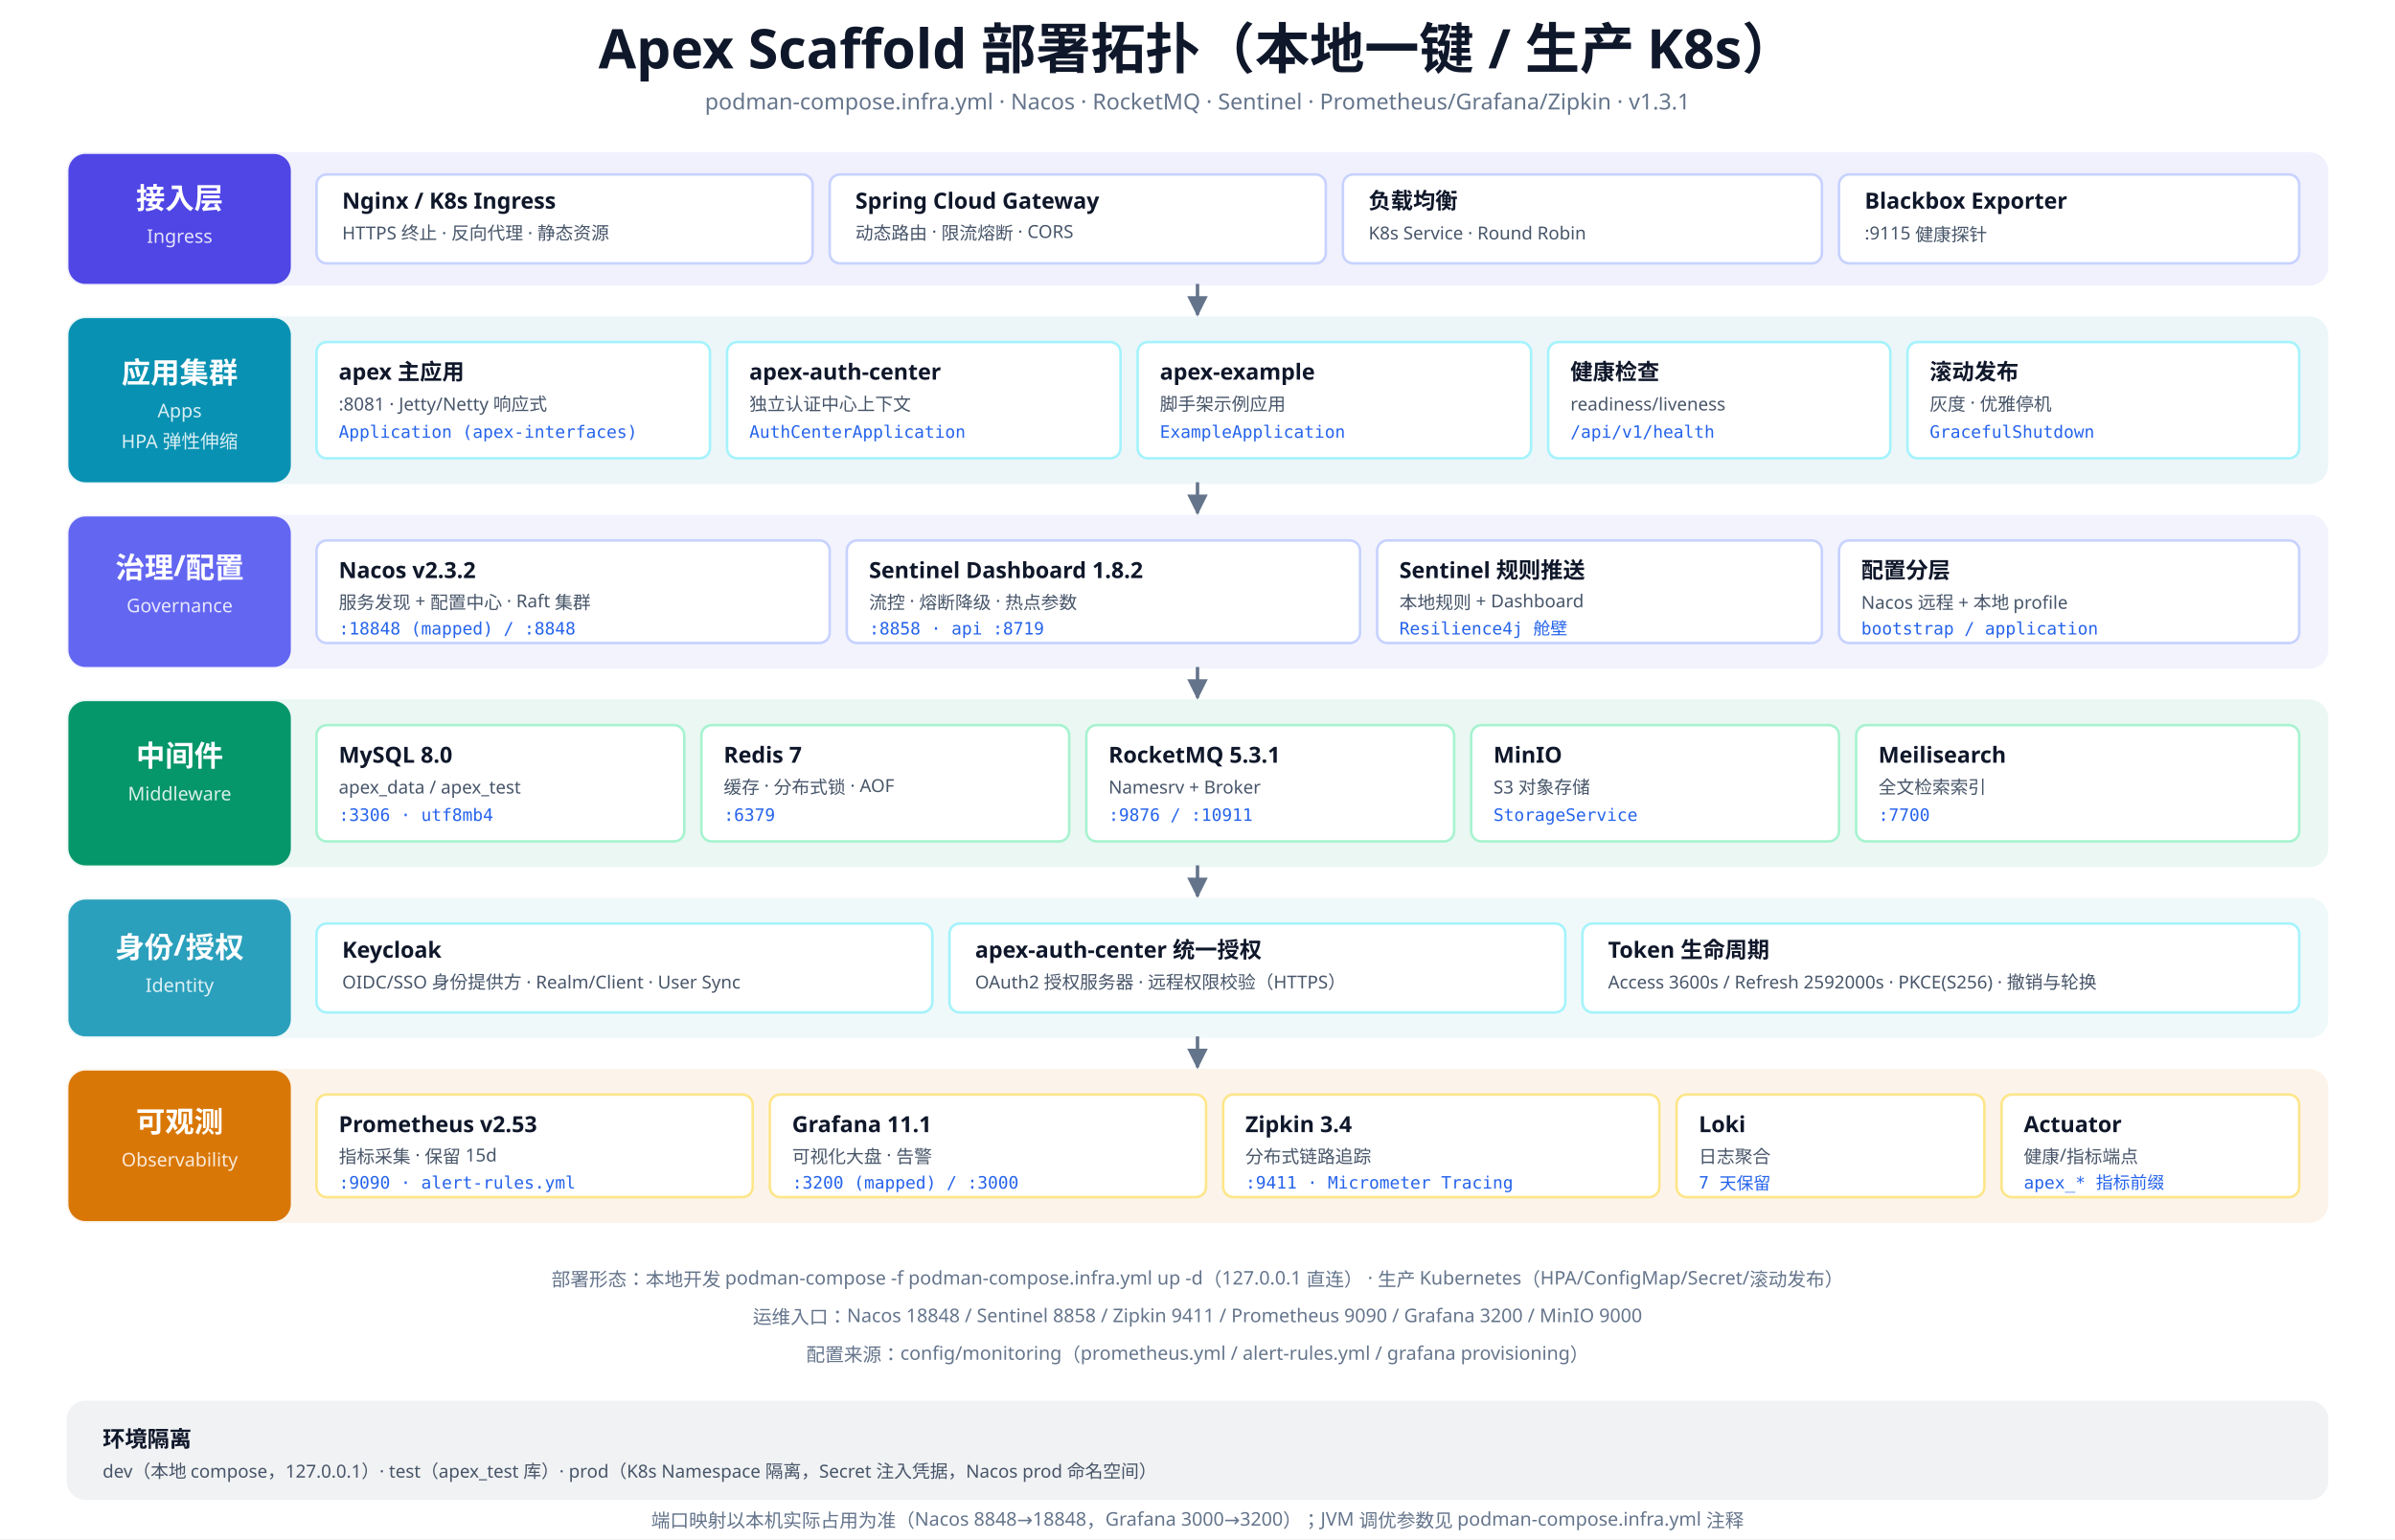
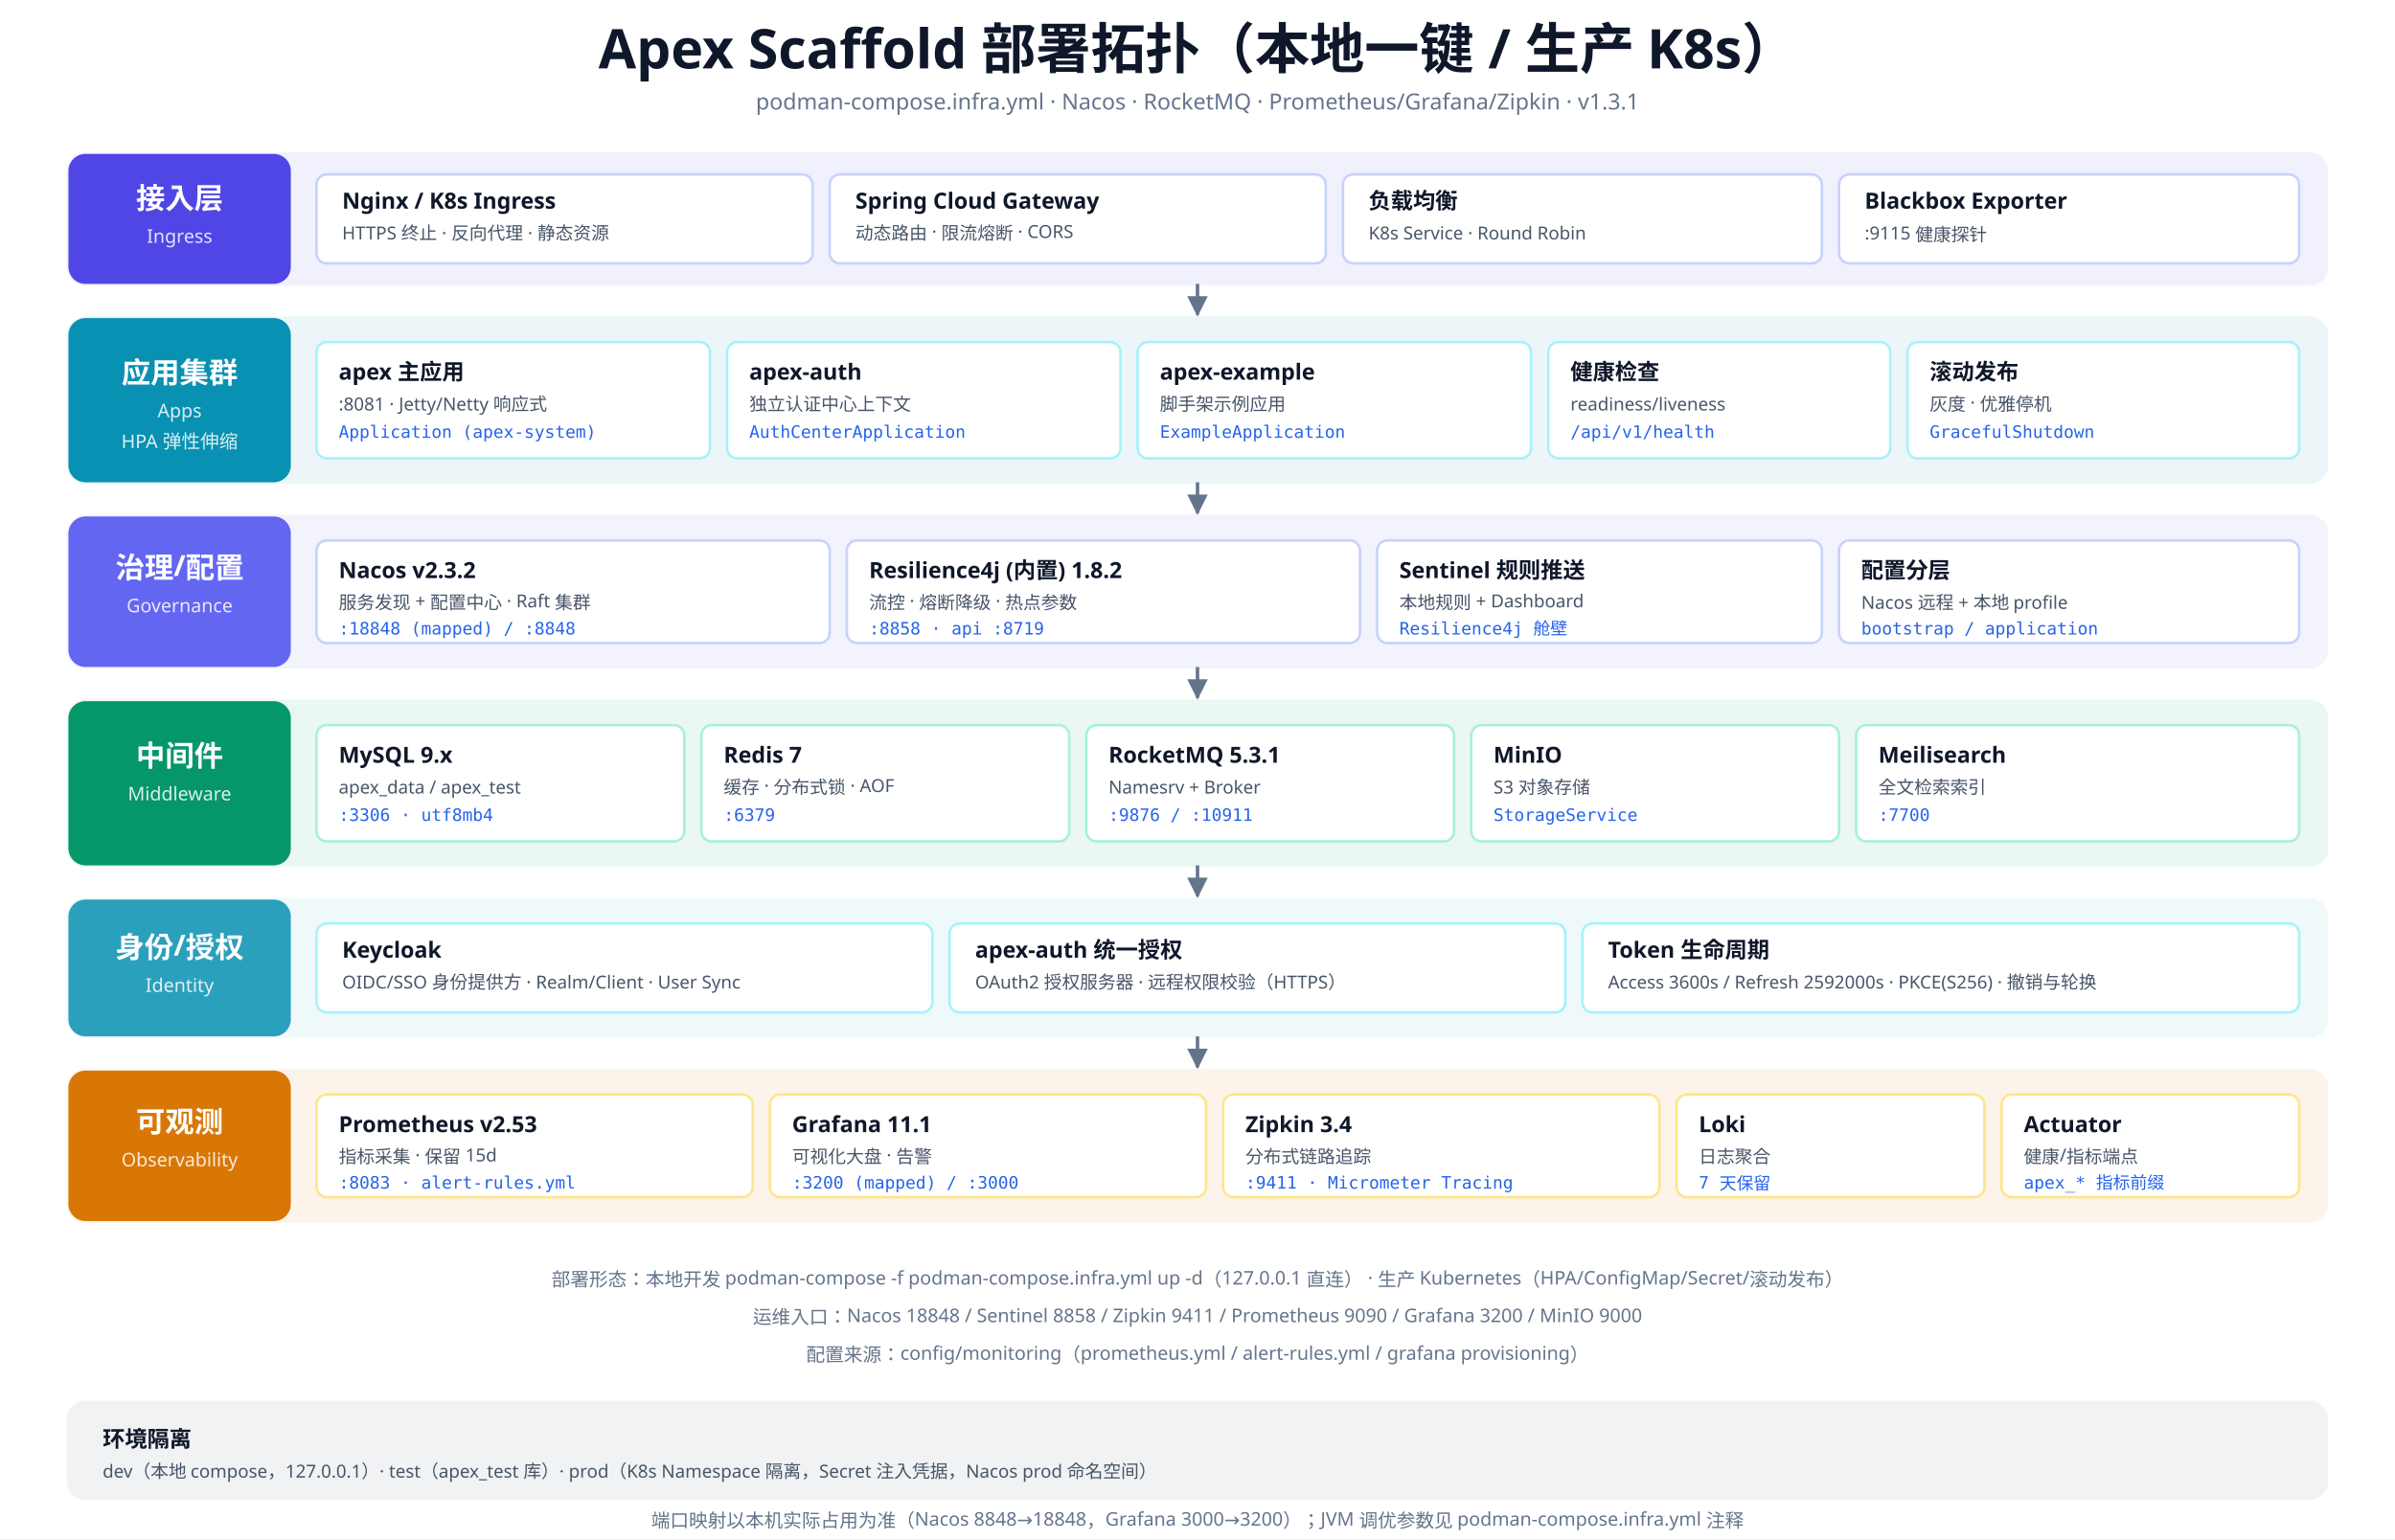
<svg xmlns="http://www.w3.org/2000/svg" viewBox="0 0 1400 900" width="1400" height="900">
  <defs>
    <style>
      .title{font:700 32px sans-serif;fill:#0f172a;text-anchor:middle}
      .subtitle{font:500 13px sans-serif;fill:#64748b;text-anchor:middle}
      .layer-title{font:600 17px sans-serif;fill:#fff}
      .layer-sub{font:500 11px sans-serif;fill:#fff;opacity:.85}
      .box-title{font:600 13px sans-serif;fill:#0f172a}
      .box-desc{font:400 10.5px sans-serif;fill:#475569}
      .code{font:500 10px monospace;fill:#2563eb}
      .note{font:500 11px sans-serif;fill:#64748b}
    </style>
    <marker id="arrow" viewBox="0 0 10 10" refX="9" refY="5" markerWidth="6" markerHeight="6" orient="auto">
      <path d="M 0 0 L 10 5 L 0 10 z" fill="#64748b" />
    </marker>
  </defs>
  <rect width="1400" height="900" fill="#fff" />
  <text x="700" y="40" class="title">Apex Scaffold 部署拓扑（本地一键 / 生产 K8s）</text>
-   <text x="700" y="64" class="subtitle">podman-compose.infra.yml · Nacos · RocketMQ · Sentinel · Prometheus/Grafana/Zipkin · v1.3.1</text>
+   <text x="700" y="64" class="subtitle">podman-compose.infra.yml · Nacos · RocketMQ · Prometheus/Grafana/Zipkin · v1.3.1</text>
  <rect x="40" y="90" width="1320" height="76" rx="10" fill="#4f46e5" opacity="0.08" stroke="#4f46e5" stroke-width="2" />
  <rect x="40" y="90" width="130" height="76" rx="10" fill="#4f46e5" />
  <text x="105" y="122" class="layer-title" text-anchor="middle">接入层</text>
  <text x="105" y="142" class="layer-sub" text-anchor="middle">Ingress</text>
  <rect x="185" y="102" width="290" height="52" rx="6" fill="#fff" stroke="#c7d2fe" stroke-width="1.5" />
  <text x="200" y="122" class="box-title">Nginx / K8s Ingress</text>
  <text x="200" y="140" class="box-desc">HTTPS 终止 · 反向代理 · 静态资源</text>
  <rect x="485" y="102" width="290" height="52" rx="6" fill="#fff" stroke="#c7d2fe" stroke-width="1.5" />
  <text x="500" y="122" class="box-title">Spring Cloud Gateway</text>
  <text x="500" y="140" class="box-desc">动态路由 · 限流熔断 · CORS</text>
  <rect x="785" y="102" width="280" height="52" rx="6" fill="#fff" stroke="#c7d2fe" stroke-width="1.5" />
  <text x="800" y="122" class="box-title">负载均衡</text>
  <text x="800" y="140" class="box-desc">K8s Service · Round Robin</text>
  <rect x="1075" y="102" width="269" height="52" rx="6" fill="#fff" stroke="#c7d2fe" stroke-width="1.5" />
  <text x="1090" y="122" class="box-title">Blackbox Exporter</text>
  <text x="1090" y="140" class="box-desc">:9115 健康探针</text>
  <line x1="700" y1="166" x2="700" y2="184" stroke="#64748b" stroke-width="2" marker-end="url(#arrow)" />
  <rect x="40" y="186" width="1320" height="96" rx="10" fill="#0891b2" opacity="0.08" stroke="#0891b2" stroke-width="2" />
  <rect x="40" y="186" width="130" height="96" rx="10" fill="#0891b2" />
  <text x="105" y="224" class="layer-title" text-anchor="middle">应用集群</text>
  <text x="105" y="244" class="layer-sub" text-anchor="middle">Apps</text>
  <text x="105" y="262" class="layer-sub" text-anchor="middle" font-size="9">HPA 弹性伸缩</text>
  <rect x="185" y="200" width="230" height="68" rx="6" fill="#fff" stroke="#a5f3fc" stroke-width="1.5" />
  <text x="198" y="222" class="box-title">apex 主应用</text>
  <text x="198" y="240" class="box-desc">:8081 · Jetty/Netty 响应式</text>
-   <text x="198" y="256" class="code">Application (apex-interfaces)</text>
+   <text x="198" y="256" class="code">Application (apex-system)</text>
  <rect x="425" y="200" width="230" height="68" rx="6" fill="#fff" stroke="#a5f3fc" stroke-width="1.5" />
-   <text x="438" y="222" class="box-title">apex-auth-center</text>
+   <text x="438" y="222" class="box-title">apex-auth</text>
  <text x="438" y="240" class="box-desc">独立认证中心上下文</text>
  <text x="438" y="256" class="code">AuthCenterApplication</text>
  <rect x="665" y="200" width="230" height="68" rx="6" fill="#fff" stroke="#a5f3fc" stroke-width="1.5" />
  <text x="678" y="222" class="box-title">apex-example</text>
  <text x="678" y="240" class="box-desc">脚手架示例应用</text>
  <text x="678" y="256" class="code">ExampleApplication</text>
  <rect x="905" y="200" width="200" height="68" rx="6" fill="#fff" stroke="#a5f3fc" stroke-width="1.5" />
  <text x="918" y="222" class="box-title">健康检查</text>
  <text x="918" y="240" class="box-desc">readiness/liveness</text>
  <text x="918" y="256" class="code">/api/v1/health</text>
  <rect x="1115" y="200" width="229" height="68" rx="6" fill="#fff" stroke="#a5f3fc" stroke-width="1.5" />
  <text x="1128" y="222" class="box-title">滚动发布</text>
  <text x="1128" y="240" class="box-desc">灰度 · 优雅停机</text>
  <text x="1128" y="256" class="code">GracefulShutdown</text>
  <line x1="700" y1="282" x2="700" y2="300" stroke="#64748b" stroke-width="2" marker-end="url(#arrow)" />
  <rect x="40" y="302" width="1320" height="88" rx="10" fill="#6366f1" opacity="0.08" stroke="#6366f1" stroke-width="2" />
  <rect x="40" y="302" width="130" height="88" rx="10" fill="#6366f1" />
  <text x="105" y="338" class="layer-title" text-anchor="middle">治理/配置</text>
  <text x="105" y="358" class="layer-sub" text-anchor="middle">Governance</text>
  <rect x="185" y="316" width="300" height="60" rx="6" fill="#fff" stroke="#c7d2fe" stroke-width="1.5" />
  <text x="198" y="338" class="box-title">Nacos v2.3.2</text>
  <text x="198" y="356" class="box-desc">服务发现 + 配置中心 · Raft 集群</text>
  <text x="198" y="371" class="code">:18848 (mapped) / :8848</text>
  <rect x="495" y="316" width="300" height="60" rx="6" fill="#fff" stroke="#c7d2fe" stroke-width="1.5" />
-   <text x="508" y="338" class="box-title">Sentinel Dashboard 1.8.2</text>
+   <text x="508" y="338" class="box-title">Resilience4j (内置) 1.8.2</text>
  <text x="508" y="356" class="box-desc">流控 · 熔断降级 · 热点参数</text>
  <text x="508" y="371" class="code">:8858 · api :8719</text>
  <rect x="805" y="316" width="260" height="60" rx="6" fill="#fff" stroke="#c7d2fe" stroke-width="1.5" />
  <text x="818" y="338" class="box-title">Sentinel 规则推送</text>
  <text x="818" y="356" class="box-desc">本地规则 + Dashboard</text>
  <text x="818" y="371" class="code">Resilience4j 舱壁</text>
  <rect x="1075" y="316" width="269" height="60" rx="6" fill="#fff" stroke="#c7d2fe" stroke-width="1.5" />
  <text x="1088" y="338" class="box-title">配置分层</text>
  <text x="1088" y="356" class="box-desc">Nacos 远程 + 本地 profile</text>
  <text x="1088" y="371" class="code">bootstrap / application</text>
  <line x1="700" y1="390" x2="700" y2="408" stroke="#64748b" stroke-width="2" marker-end="url(#arrow)" />
  <rect x="40" y="410" width="1320" height="96" rx="10" fill="#059669" opacity="0.08" stroke="#059669" stroke-width="2" />
  <rect x="40" y="410" width="130" height="96" rx="10" fill="#059669" />
  <text x="105" y="448" class="layer-title" text-anchor="middle">中间件</text>
  <text x="105" y="468" class="layer-sub" text-anchor="middle">Middleware</text>
  <rect x="185" y="424" width="215" height="68" rx="6" fill="#fff" stroke="#a7f3d0" stroke-width="1.5" />
-   <text x="198" y="446" class="box-title">MySQL 8.0</text>
+   <text x="198" y="446" class="box-title">MySQL 9.x</text>
  <text x="198" y="464" class="box-desc">apex_data / apex_test</text>
  <text x="198" y="480" class="code">:3306 · utf8mb4</text>
  <rect x="410" y="424" width="215" height="68" rx="6" fill="#fff" stroke="#a7f3d0" stroke-width="1.5" />
  <text x="423" y="446" class="box-title">Redis 7</text>
  <text x="423" y="464" class="box-desc">缓存 · 分布式锁 · AOF</text>
  <text x="423" y="480" class="code">:6379</text>
  <rect x="635" y="424" width="215" height="68" rx="6" fill="#fff" stroke="#a7f3d0" stroke-width="1.5" />
  <text x="648" y="446" class="box-title">RocketMQ 5.3.1</text>
  <text x="648" y="464" class="box-desc">Namesrv + Broker</text>
  <text x="648" y="480" class="code">:9876 / :10911</text>
  <rect x="860" y="424" width="215" height="68" rx="6" fill="#fff" stroke="#a7f3d0" stroke-width="1.5" />
  <text x="873" y="446" class="box-title">MinIO</text>
  <text x="873" y="464" class="box-desc">S3 对象存储</text>
  <text x="873" y="480" class="code">StorageService</text>
  <rect x="1085" y="424" width="259" height="68" rx="6" fill="#fff" stroke="#a7f3d0" stroke-width="1.5" />
  <text x="1098" y="446" class="box-title">Meilisearch</text>
  <text x="1098" y="464" class="box-desc">全文检索索引</text>
  <text x="1098" y="480" class="code">:7700</text>
  <line x1="700" y1="506" x2="700" y2="524" stroke="#64748b" stroke-width="2" marker-end="url(#arrow)" />
  <rect x="40" y="526" width="1320" height="80" rx="10" fill="#0891b2" opacity="0.06" stroke="#0891b2" stroke-width="2" />
  <rect x="40" y="526" width="130" height="80" rx="10" fill="#0891b2" opacity="0.85" />
  <text x="105" y="560" class="layer-title" text-anchor="middle">身份/授权</text>
  <text x="105" y="580" class="layer-sub" text-anchor="middle">Identity</text>
  <rect x="185" y="540" width="360" height="52" rx="6" fill="#fff" stroke="#a5f3fc" stroke-width="1.5" />
  <text x="200" y="560" class="box-title">Keycloak</text>
  <text x="200" y="578" class="box-desc">OIDC/SSO 身份提供方 · Realm/Client · User Sync</text>
  <rect x="555" y="540" width="360" height="52" rx="6" fill="#fff" stroke="#a5f3fc" stroke-width="1.5" />
-   <text x="570" y="560" class="box-title">apex-auth-center 统一授权</text>
+   <text x="570" y="560" class="box-title">apex-auth 统一授权</text>
  <text x="570" y="578" class="box-desc">OAuth2 授权服务器 · 远程权限校验（HTTPS）</text>
  <rect x="925" y="540" width="419" height="52" rx="6" fill="#fff" stroke="#a5f3fc" stroke-width="1.5" />
  <text x="940" y="560" class="box-title">Token 生命周期</text>
  <text x="940" y="578" class="box-desc">Access 3600s / Refresh 2592000s · PKCE(S256) · 撤销与轮换</text>
  <line x1="700" y1="606" x2="700" y2="624" stroke="#64748b" stroke-width="2" marker-end="url(#arrow)" />
  <rect x="40" y="626" width="1320" height="88" rx="10" fill="#d97706" opacity="0.08" stroke="#d97706" stroke-width="2" />
  <rect x="40" y="626" width="130" height="88" rx="10" fill="#d97706" />
  <text x="105" y="662" class="layer-title" text-anchor="middle">可观测</text>
  <text x="105" y="682" class="layer-sub" text-anchor="middle">Observability</text>
  <rect x="185" y="640" width="255" height="60" rx="6" fill="#fff" stroke="#fde68a" stroke-width="1.5" />
  <text x="198" y="662" class="box-title">Prometheus v2.53</text>
  <text x="198" y="680" class="box-desc">指标采集 · 保留 15d</text>
-   <text x="198" y="695" class="code">:9090 · alert-rules.yml</text>
+   <text x="198" y="695" class="code">:8083 · alert-rules.yml</text>
  <rect x="450" y="640" width="255" height="60" rx="6" fill="#fff" stroke="#fde68a" stroke-width="1.5" />
  <text x="463" y="662" class="box-title">Grafana 11.1</text>
  <text x="463" y="680" class="box-desc">可视化大盘 · 告警</text>
  <text x="463" y="695" class="code">:3200 (mapped) / :3000</text>
  <rect x="715" y="640" width="255" height="60" rx="6" fill="#fff" stroke="#fde68a" stroke-width="1.5" />
  <text x="728" y="662" class="box-title">Zipkin 3.4</text>
  <text x="728" y="680" class="box-desc">分布式链路追踪</text>
  <text x="728" y="695" class="code">:9411 · Micrometer Tracing</text>
  <rect x="980" y="640" width="180" height="60" rx="6" fill="#fff" stroke="#fde68a" stroke-width="1.5" />
  <text x="993" y="662" class="box-title">Loki</text>
  <text x="993" y="680" class="box-desc">日志聚合</text>
  <text x="993" y="695" class="code">7 天保留</text>
  <rect x="1170" y="640" width="174" height="60" rx="6" fill="#fff" stroke="#fde68a" stroke-width="1.5" />
  <text x="1183" y="662" class="box-title">Actuator</text>
  <text x="1183" y="680" class="box-desc">健康/指标端点</text>
  <text x="1183" y="695" class="code">apex_* 指标前缀</text>
  <text x="700" y="752" class="note" text-anchor="middle">部署形态：本地开发 podman-compose -f podman-compose.infra.yml up -d（127.0.0.1 直连） · 生产 Kubernetes（HPA/ConfigMap/Secret/滚动发布）</text>
  <text x="700" y="774" class="note" text-anchor="middle">运维入口：Nacos 18848 / Sentinel 8858 / Zipkin 9411 / Prometheus 9090 / Grafana 3200 / MinIO 9000</text>
  <text x="700" y="796" class="note" text-anchor="middle">配置来源：config/monitoring（prometheus.yml / alert-rules.yml / grafana provisioning）</text>
  <rect x="40" y="820" width="1320" height="56" rx="10" fill="#475569" opacity="0.08" stroke="#475569" stroke-width="2" />
  <text x="60" y="846" class="box-title">环境隔离</text>
  <text x="60" y="864" class="box-desc">dev（本地 compose，127.0.0.1）· test（apex_test 库）· prod（K8s Namespace 隔离，Secret 注入凭据，Nacos prod 命名空间）</text>
  <text x="700" y="893" class="note" text-anchor="middle" font-size="10">端口映射以本机实际占用为准（Nacos 8848→18848，Grafana 3000→3200）；JVM 调优参数见 podman-compose.infra.yml 注释</text>
</svg>
